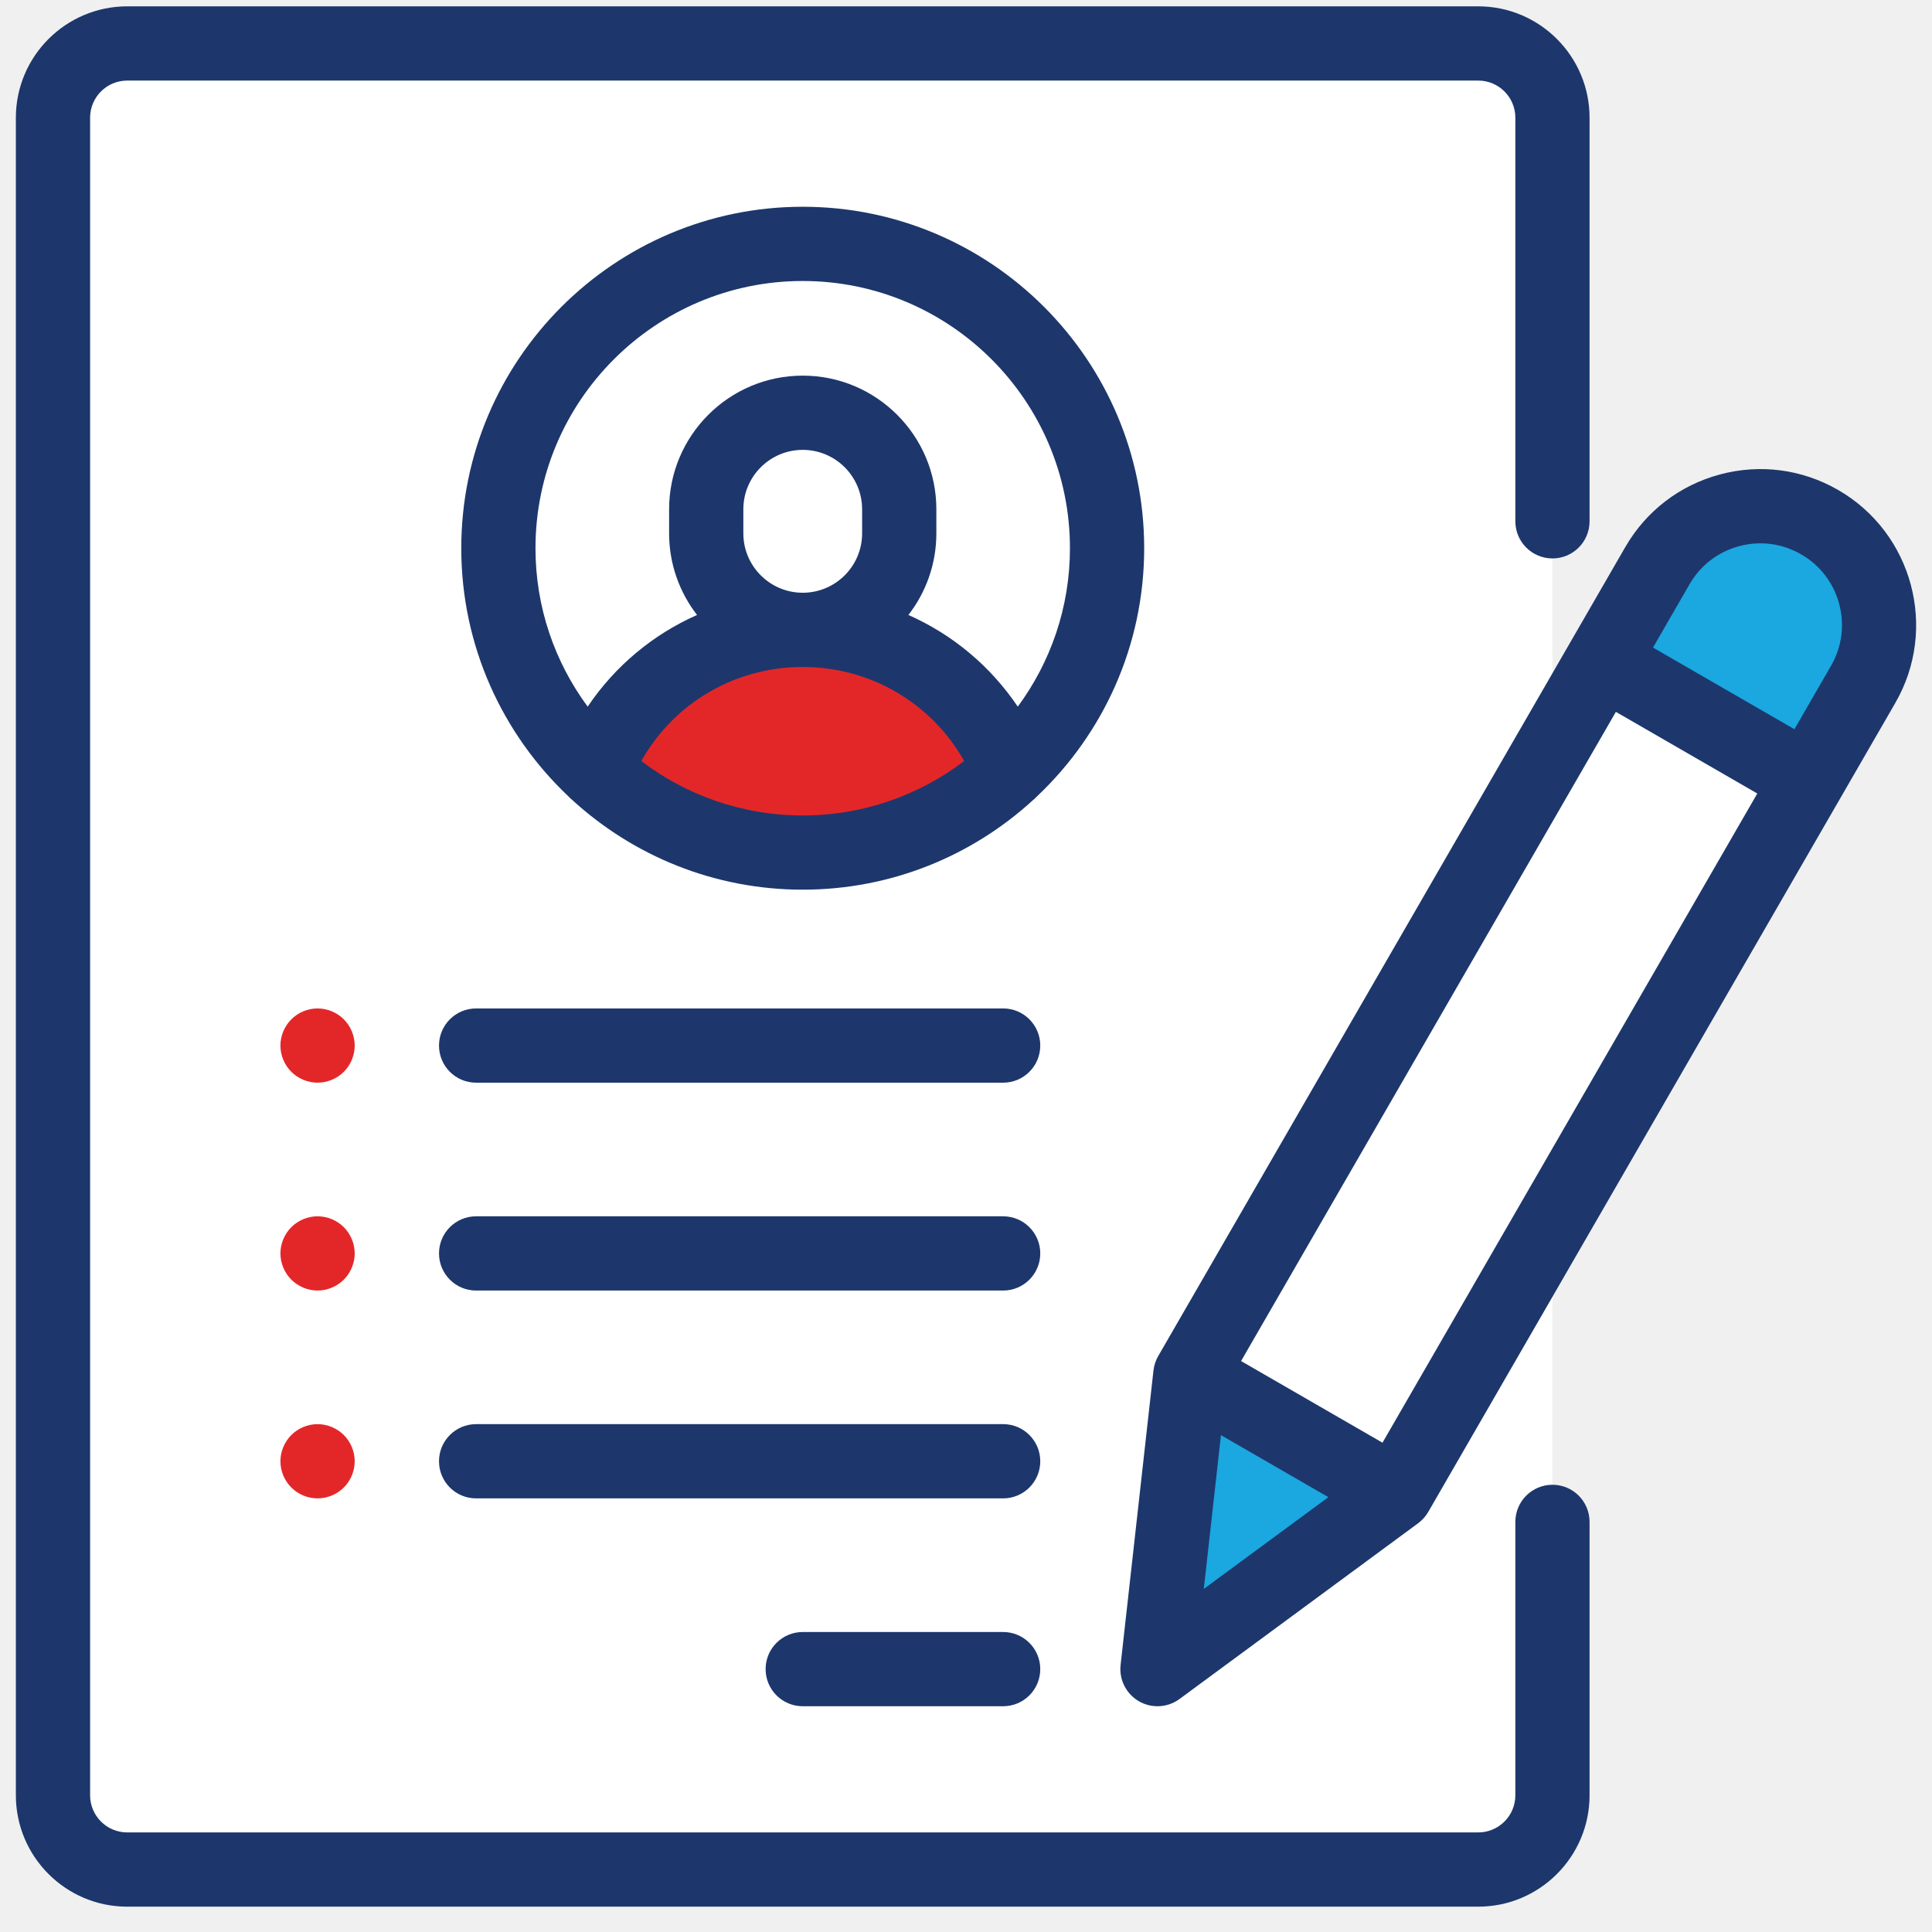
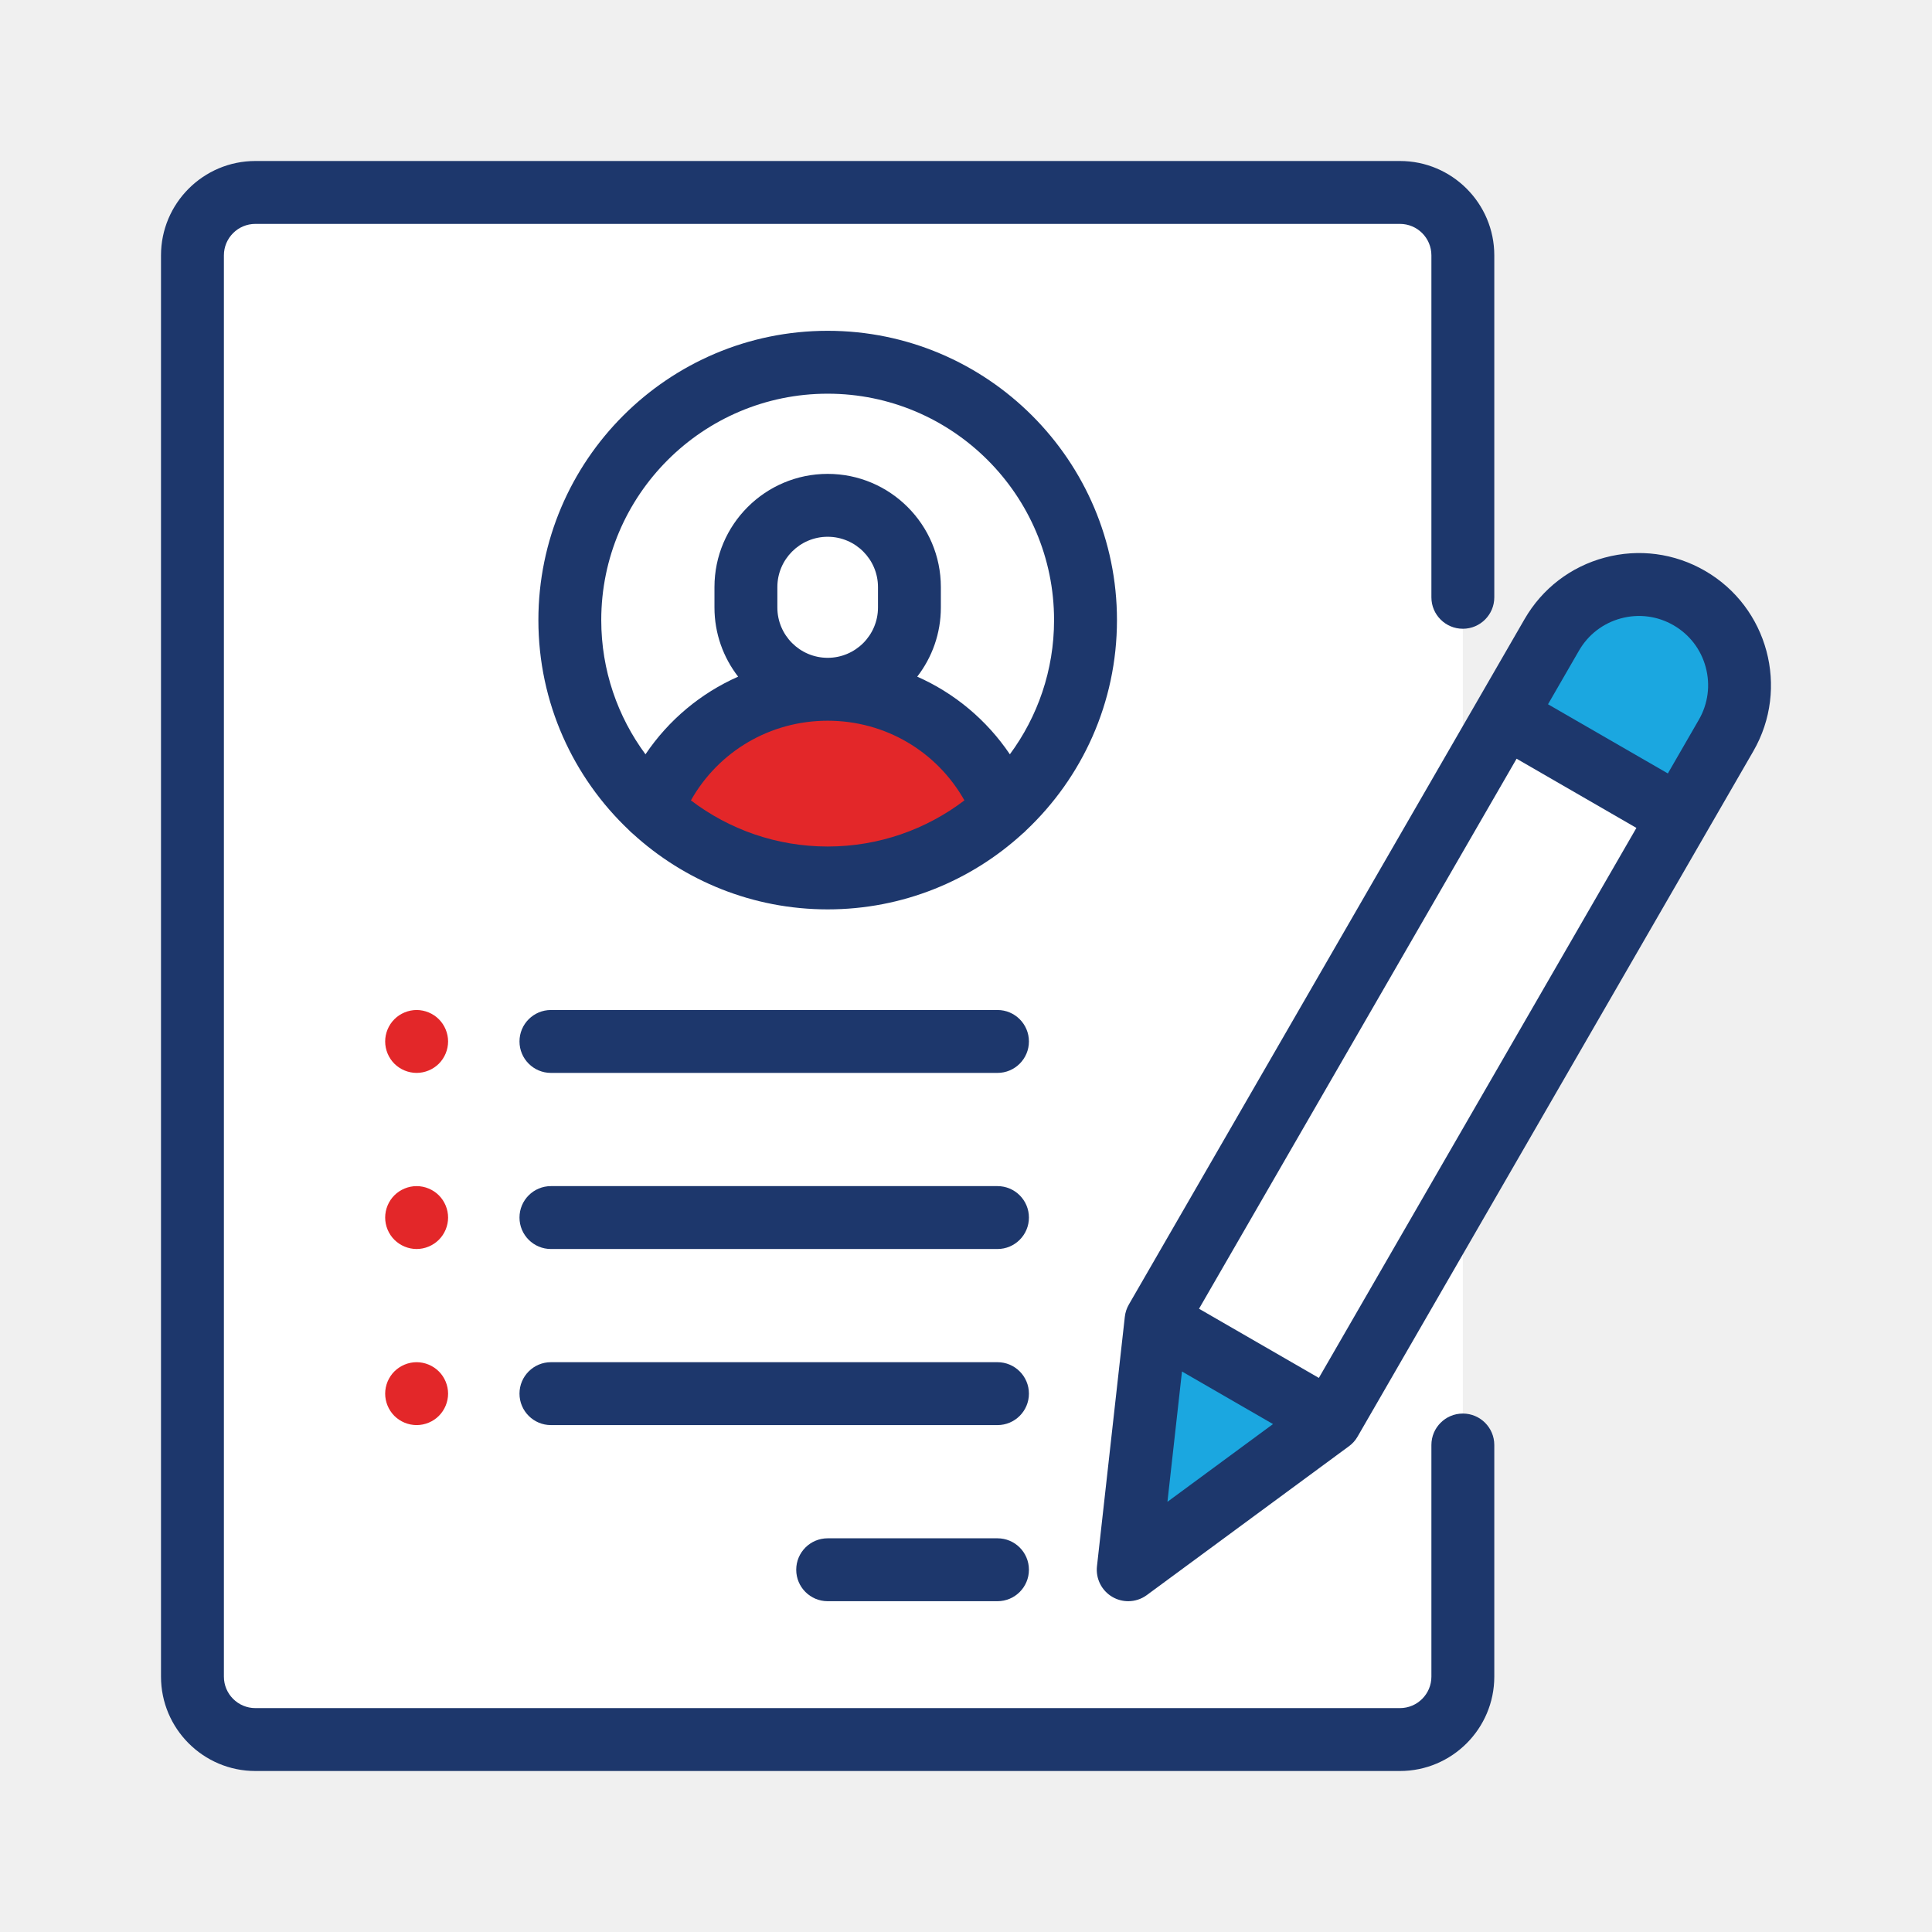
- <svg xmlns="http://www.w3.org/2000/svg" width="61" height="61" viewBox="0 0 61 61" fill="none">
-   <path d="M46.673 59.028H4.017C2.722 59.028 1.673 57.979 1.673 56.684V3.715C1.673 2.421 2.722 1.372 4.017 1.372H46.673C47.967 1.372 49.017 2.421 49.017 3.715V56.684C49.017 57.979 47.967 59.028 46.673 59.028Z" fill="white" />
-   <path d="M28.392 16.079V16.84C28.392 18.523 27.028 19.887 25.345 19.887C23.662 19.887 22.298 18.523 22.298 16.84V16.079C22.298 14.396 23.662 13.032 25.345 13.032C27.028 13.032 28.392 14.396 28.392 16.079Z" fill="white" />
-   <path d="M25.345 19.887C22.371 19.887 19.83 21.735 18.802 24.344C20.518 25.941 22.817 26.919 25.345 26.919C27.873 26.919 30.172 25.941 31.888 24.344C30.86 21.735 28.319 19.887 25.345 19.887Z" fill="#E32729" />
-   <path d="M52.331 17.859C53.367 16.066 55.66 15.451 57.453 16.486C59.247 17.522 59.862 19.815 58.826 21.609L44.079 47.152L37.584 43.402L52.331 17.859Z" fill="white" />
-   <path d="M57.453 16.486C55.66 15.451 53.367 16.066 52.331 17.859L50.59 20.875L57.085 24.625L58.826 21.609C59.862 19.815 59.247 17.522 57.453 16.486Z" fill="#1BA7E0" />
-   <path d="M44.079 47.152L36.546 52.7L37.584 43.402L44.079 47.152Z" fill="#1BA7E0" />
-   <path d="M49.017 46.879C48.37 46.879 47.845 47.404 47.845 48.051V56.684C47.845 57.331 47.319 57.856 46.673 57.856H4.017C3.37 57.856 2.845 57.331 2.845 56.684V3.716C2.845 3.069 3.37 2.544 4.017 2.544H46.673C47.319 2.544 47.845 3.069 47.845 3.716V16.46C47.845 17.107 48.37 17.632 49.017 17.632C49.664 17.632 50.188 17.107 50.188 16.46V3.716C50.188 1.777 48.611 0.2 46.673 0.2H4.017C2.078 0.2 0.501 1.777 0.501 3.716V56.684C0.501 58.623 2.078 60.2 4.017 60.2H46.673C48.611 60.2 50.188 58.623 50.188 56.684V48.051C50.188 47.404 49.664 46.879 49.017 46.879Z" fill="#1D376C" />
-   <path d="M36.126 17.309C36.126 11.364 31.29 6.528 25.345 6.528C19.4 6.528 14.564 11.364 14.564 17.309C14.564 20.393 15.866 23.178 17.948 25.145C17.987 25.187 18.029 25.227 18.074 25.263C19.993 27.018 22.546 28.09 25.345 28.09C28.144 28.09 30.697 27.018 32.615 25.263C32.661 25.227 32.702 25.187 32.741 25.145C34.824 23.178 36.126 20.393 36.126 17.309ZM25.345 8.872C29.997 8.872 33.782 12.657 33.782 17.309C33.782 19.18 33.169 20.91 32.135 22.311C31.27 21.029 30.073 20.032 28.682 19.417C29.234 18.704 29.564 17.81 29.564 16.84V16.079C29.564 13.752 27.671 11.86 25.345 11.86C23.019 11.86 21.126 13.752 21.126 16.079V16.84C21.126 17.81 21.456 18.704 22.008 19.417C20.617 20.032 19.419 21.029 18.555 22.311C17.52 20.91 16.907 19.18 16.907 17.309C16.907 12.657 20.692 8.872 25.345 8.872ZM23.47 16.84V16.079C23.47 15.045 24.311 14.204 25.345 14.204C26.379 14.204 27.22 15.045 27.22 16.079V16.84C27.22 17.874 26.379 18.715 25.345 18.715C24.311 18.715 23.47 17.874 23.47 16.84ZM20.248 24.028C21.278 22.201 23.2 21.059 25.345 21.059C27.489 21.059 29.412 22.201 30.442 24.028C29.024 25.105 27.258 25.747 25.345 25.747C23.431 25.747 21.665 25.105 20.248 24.028Z" fill="#1D376C" />
-   <path d="M31.673 51.528H25.345C24.698 51.528 24.173 52.053 24.173 52.7C24.173 53.347 24.698 53.872 25.345 53.872H31.673C32.32 53.872 32.845 53.347 32.845 52.7C32.845 52.053 32.32 51.528 31.673 51.528Z" fill="#1D376C" />
-   <path d="M31.673 44.965H15.032C14.385 44.965 13.861 45.49 13.861 46.137C13.861 46.785 14.385 47.309 15.032 47.309H31.673C32.32 47.309 32.845 46.785 32.845 46.137C32.845 45.49 32.32 44.965 31.673 44.965Z" fill="#1D376C" />
-   <path d="M31.673 38.403H15.032C14.385 38.403 13.861 38.928 13.861 39.575C13.861 40.222 14.385 40.747 15.032 40.747H31.673C32.32 40.747 32.845 40.222 32.845 39.575C32.845 38.928 32.32 38.403 31.673 38.403Z" fill="#1D376C" />
-   <path d="M10.856 32.184C10.638 31.966 10.335 31.84 10.026 31.84C9.718 31.84 9.415 31.966 9.198 32.184C8.98 32.402 8.854 32.704 8.854 33.012C8.854 33.321 8.98 33.623 9.198 33.841C9.417 34.059 9.718 34.184 10.026 34.184C10.335 34.184 10.637 34.059 10.856 33.841C11.074 33.623 11.199 33.321 11.199 33.012C11.199 32.704 11.074 32.402 10.856 32.184Z" fill="#E32729" />
-   <path d="M10.856 38.746C10.637 38.528 10.335 38.403 10.026 38.403C9.718 38.403 9.417 38.528 9.198 38.746C8.98 38.964 8.854 39.267 8.854 39.575C8.854 39.883 8.98 40.185 9.198 40.403C9.417 40.621 9.718 40.747 10.026 40.747C10.335 40.747 10.637 40.621 10.856 40.403C11.074 40.185 11.199 39.883 11.199 39.575C11.199 39.267 11.074 38.964 10.856 38.746Z" fill="#E32729" />
-   <path d="M10.026 44.965C9.718 44.965 9.417 45.091 9.198 45.309C8.98 45.527 8.854 45.829 8.854 46.137C8.854 46.446 8.98 46.748 9.198 46.966C9.415 47.184 9.718 47.309 10.026 47.309C10.335 47.309 10.638 47.184 10.856 46.966C11.074 46.748 11.199 46.446 11.199 46.137C11.199 45.829 11.074 45.527 10.856 45.309C10.637 45.091 10.335 44.965 10.026 44.965Z" fill="#E32729" />
-   <path d="M31.673 31.84H15.032C14.385 31.84 13.861 32.365 13.861 33.012C13.861 33.66 14.385 34.184 15.032 34.184H31.673C32.32 34.184 32.845 33.66 32.845 33.012C32.845 32.365 32.32 31.84 31.673 31.84Z" fill="#1D376C" />
-   <path d="M58.04 15.472C56.901 14.814 55.575 14.64 54.305 14.98C53.035 15.32 51.973 16.135 51.316 17.273L36.569 42.816C36.488 42.956 36.437 43.111 36.419 43.272L35.381 52.57C35.33 53.032 35.557 53.482 35.96 53.715C36.142 53.82 36.344 53.872 36.546 53.872C36.791 53.872 37.035 53.795 37.241 53.644L44.774 48.095C44.904 47.999 45.013 47.878 45.094 47.738L59.841 22.195C61.198 19.845 60.39 16.829 58.04 15.472ZM38.55 45.312L41.941 47.271L38.008 50.168L38.55 45.312ZM43.65 45.551L39.185 42.973L51.019 22.476L55.484 25.054L43.65 45.551ZM57.811 21.023L56.656 23.024L52.191 20.446L53.346 18.445C53.69 17.849 54.246 17.422 54.911 17.244C55.577 17.066 56.271 17.157 56.868 17.502C57.464 17.846 57.891 18.402 58.069 19.067C58.247 19.732 58.156 20.427 57.811 21.023Z" fill="#1D376C" />
+ <svg xmlns="http://www.w3.org/2000/svg" width="72" height="72" viewBox="0 0 72 72" fill="none">
+   <g clip-path="url(#clip0_2214_209)">
+     <path d="M52.173 64.828H9.517C8.222 64.828 7.173 63.779 7.173 62.484V9.515C7.173 8.221 8.222 7.172 9.517 7.172H52.173C53.467 7.172 54.517 8.221 54.517 9.515V62.484C54.517 63.779 53.467 64.828 52.173 64.828Z" fill="white" />
+     <path d="M33.892 21.879V22.64C33.892 24.323 32.527 25.687 30.845 25.687C29.162 25.687 27.798 24.323 27.798 22.64V21.879C27.798 20.196 29.162 18.832 30.845 18.832C32.527 18.832 33.892 20.196 33.892 21.879Z" fill="white" />
+     <path d="M30.845 25.687C27.87 25.687 25.329 27.535 24.302 30.144C26.017 31.741 28.316 32.718 30.845 32.718C33.373 32.718 35.672 31.741 37.387 30.144C36.36 27.535 33.819 25.687 30.845 25.687Z" fill="#E32729" />
+     <path d="M57.161 24.819L57.831 23.659C58.866 21.866 61.159 21.251 62.953 22.286C64.747 23.322 65.361 25.615 64.326 27.409L49.579 52.952L43.084 49.202L49.445 38.184L57.161 24.819Z" fill="white" />
+     <path d="M62.953 22.287C61.16 21.251 58.867 21.866 57.831 23.659L56.09 26.675L62.585 30.425L64.326 27.409C65.362 25.616 64.747 23.322 62.953 22.287Z" fill="#1BA7E0" />
+     <path d="M49.579 52.952L42.045 58.5L43.084 49.202L49.579 52.952Z" fill="#1BA7E0" />
+     <path d="M54.516 52.679C53.869 52.679 53.344 53.204 53.344 53.851V62.484C53.344 63.13 52.819 63.656 52.172 63.656H9.516C8.87 63.656 8.344 63.13 8.344 62.484V9.516C8.344 8.869 8.87 8.344 9.516 8.344H52.172C52.819 8.344 53.344 8.869 53.344 9.516V22.26C53.344 22.907 53.869 23.432 54.516 23.432C55.163 23.432 55.688 22.907 55.688 22.26V9.516C55.688 7.577 54.111 6 52.172 6H9.516C7.578 6 6 7.577 6 9.516V62.484C6 64.423 7.578 66 9.516 66H52.172C54.111 66 55.688 64.423 55.688 62.484V53.851C55.688 53.204 55.163 52.679 54.516 52.679Z" fill="#1D376C" />
+     <path d="M41.626 23.109C41.626 17.164 36.789 12.328 30.845 12.328C24.9 12.328 20.064 17.164 20.064 23.109C20.064 26.193 21.365 28.979 23.448 30.945C23.487 30.987 23.529 31.027 23.574 31.062C25.492 32.818 28.046 33.89 30.845 33.89C33.644 33.89 36.197 32.818 38.115 31.062C38.161 31.027 38.202 30.987 38.241 30.945C40.324 28.979 41.626 26.193 41.626 23.109ZM30.845 14.672C35.497 14.672 39.282 18.457 39.282 23.109C39.282 24.98 38.669 26.71 37.635 28.111C36.77 26.829 35.572 25.832 34.182 25.217C34.734 24.503 35.063 23.61 35.063 22.64V21.879C35.063 19.552 33.171 17.66 30.845 17.66C28.518 17.66 26.626 19.552 26.626 21.879V22.64C26.626 23.61 26.956 24.503 27.508 25.217C26.117 25.832 24.919 26.829 24.055 28.111C23.02 26.71 22.407 24.98 22.407 23.109C22.407 18.457 26.192 14.672 30.845 14.672ZM28.97 22.64V21.879C28.97 20.845 29.811 20.004 30.845 20.004C31.879 20.004 32.72 20.845 32.72 21.879V22.64C32.72 23.674 31.879 24.515 30.845 24.515C29.811 24.515 28.97 23.674 28.97 22.64ZM25.748 29.828C26.778 28.001 28.7 26.859 30.845 26.859C32.989 26.859 34.911 28.001 35.941 29.828C34.524 30.905 32.758 31.547 30.845 31.547C28.931 31.547 27.165 30.905 25.748 29.828Z" fill="#1D376C" />
+     <path d="M37.173 57.328H30.845C30.198 57.328 29.673 57.852 29.673 58.5C29.673 59.147 30.198 59.672 30.845 59.672H37.173C37.82 59.672 38.345 59.147 38.345 58.5C38.345 57.852 37.82 57.328 37.173 57.328Z" fill="#1D376C" />
+     <path d="M37.173 50.765H20.532C19.885 50.765 19.36 51.29 19.36 51.937C19.36 52.584 19.885 53.109 20.532 53.109H37.173C37.82 53.109 38.345 52.584 38.345 51.937C38.345 51.29 37.82 50.765 37.173 50.765Z" fill="#1D376C" />
+     <path d="M37.173 44.203H20.532C19.885 44.203 19.36 44.727 19.36 45.375C19.36 46.022 19.885 46.547 20.532 46.547H37.173C37.82 46.547 38.345 46.022 38.345 45.375C38.345 44.727 37.82 44.203 37.173 44.203Z" fill="#1D376C" />
+     <path d="M16.355 37.984C16.138 37.766 15.835 37.64 15.526 37.64C15.218 37.64 14.915 37.766 14.697 37.984C14.479 38.202 14.354 38.504 14.354 38.812C14.354 39.12 14.479 39.423 14.697 39.641C14.916 39.859 15.218 39.984 15.526 39.984C15.835 39.984 16.136 39.859 16.355 39.641C16.573 39.423 16.699 39.12 16.699 38.812C16.699 38.504 16.573 38.202 16.355 37.984Z" fill="#E32729" />
+     <path d="M16.355 44.546C16.136 44.328 15.835 44.203 15.526 44.203C15.218 44.203 14.916 44.328 14.697 44.546C14.479 44.764 14.354 45.067 14.354 45.375C14.354 45.683 14.479 45.985 14.697 46.203C14.916 46.421 15.218 46.547 15.526 46.547C15.835 46.547 16.136 46.421 16.355 46.203C16.573 45.985 16.699 45.683 16.699 45.375C16.699 45.067 16.573 44.764 16.355 44.546Z" fill="#E32729" />
+     <path d="M15.526 50.765C15.218 50.765 14.916 50.891 14.697 51.109C14.479 51.327 14.354 51.629 14.354 51.937C14.354 52.245 14.479 52.548 14.697 52.766C14.915 52.984 15.218 53.109 15.526 53.109C15.835 53.109 16.138 52.984 16.355 52.766C16.573 52.548 16.699 52.245 16.699 51.937C16.699 51.629 16.573 51.327 16.355 51.109C16.136 50.891 15.835 50.765 15.526 50.765Z" fill="#E32729" />
+     <path d="M37.173 37.64H20.532C19.885 37.64 19.36 38.165 19.36 38.812C19.36 39.459 19.885 39.984 20.532 39.984H37.173C37.82 39.984 38.345 39.459 38.345 38.812C38.345 38.165 37.82 37.64 37.173 37.64Z" fill="#1D376C" />
+     <path d="M63.539 21.272C62.401 20.614 61.074 20.44 59.804 20.78C58.534 21.12 57.473 21.935 56.816 23.073L42.069 48.616C41.988 48.756 41.937 48.911 41.919 49.072L40.881 58.37C40.829 58.832 41.056 59.282 41.459 59.515C41.641 59.62 41.844 59.672 42.045 59.672C42.29 59.672 42.535 59.595 42.74 59.443L50.274 53.895C50.404 53.8 50.513 53.678 50.593 53.538L65.341 27.995C66.698 25.645 65.889 22.629 63.539 21.272ZM44.049 51.112L47.441 53.071L43.507 55.968L44.049 51.112ZM49.15 51.351L44.684 48.773L56.519 28.275L60.984 30.854L49.15 51.351ZM63.311 26.823L62.156 28.824L57.69 26.246L58.845 24.245C59.19 23.649 59.746 23.222 60.411 23.044C61.076 22.866 61.771 22.957 62.367 23.301C62.964 23.646 63.39 24.202 63.568 24.867C63.746 25.532 63.655 26.227 63.311 26.823Z" fill="#1D376C" />
+   </g>
+   <defs>
+     <clipPath id="clip0_2214_209">
+       <rect width="60" height="60" fill="white" transform="translate(6 6)" />
+     </clipPath>
+   </defs>
</svg>
